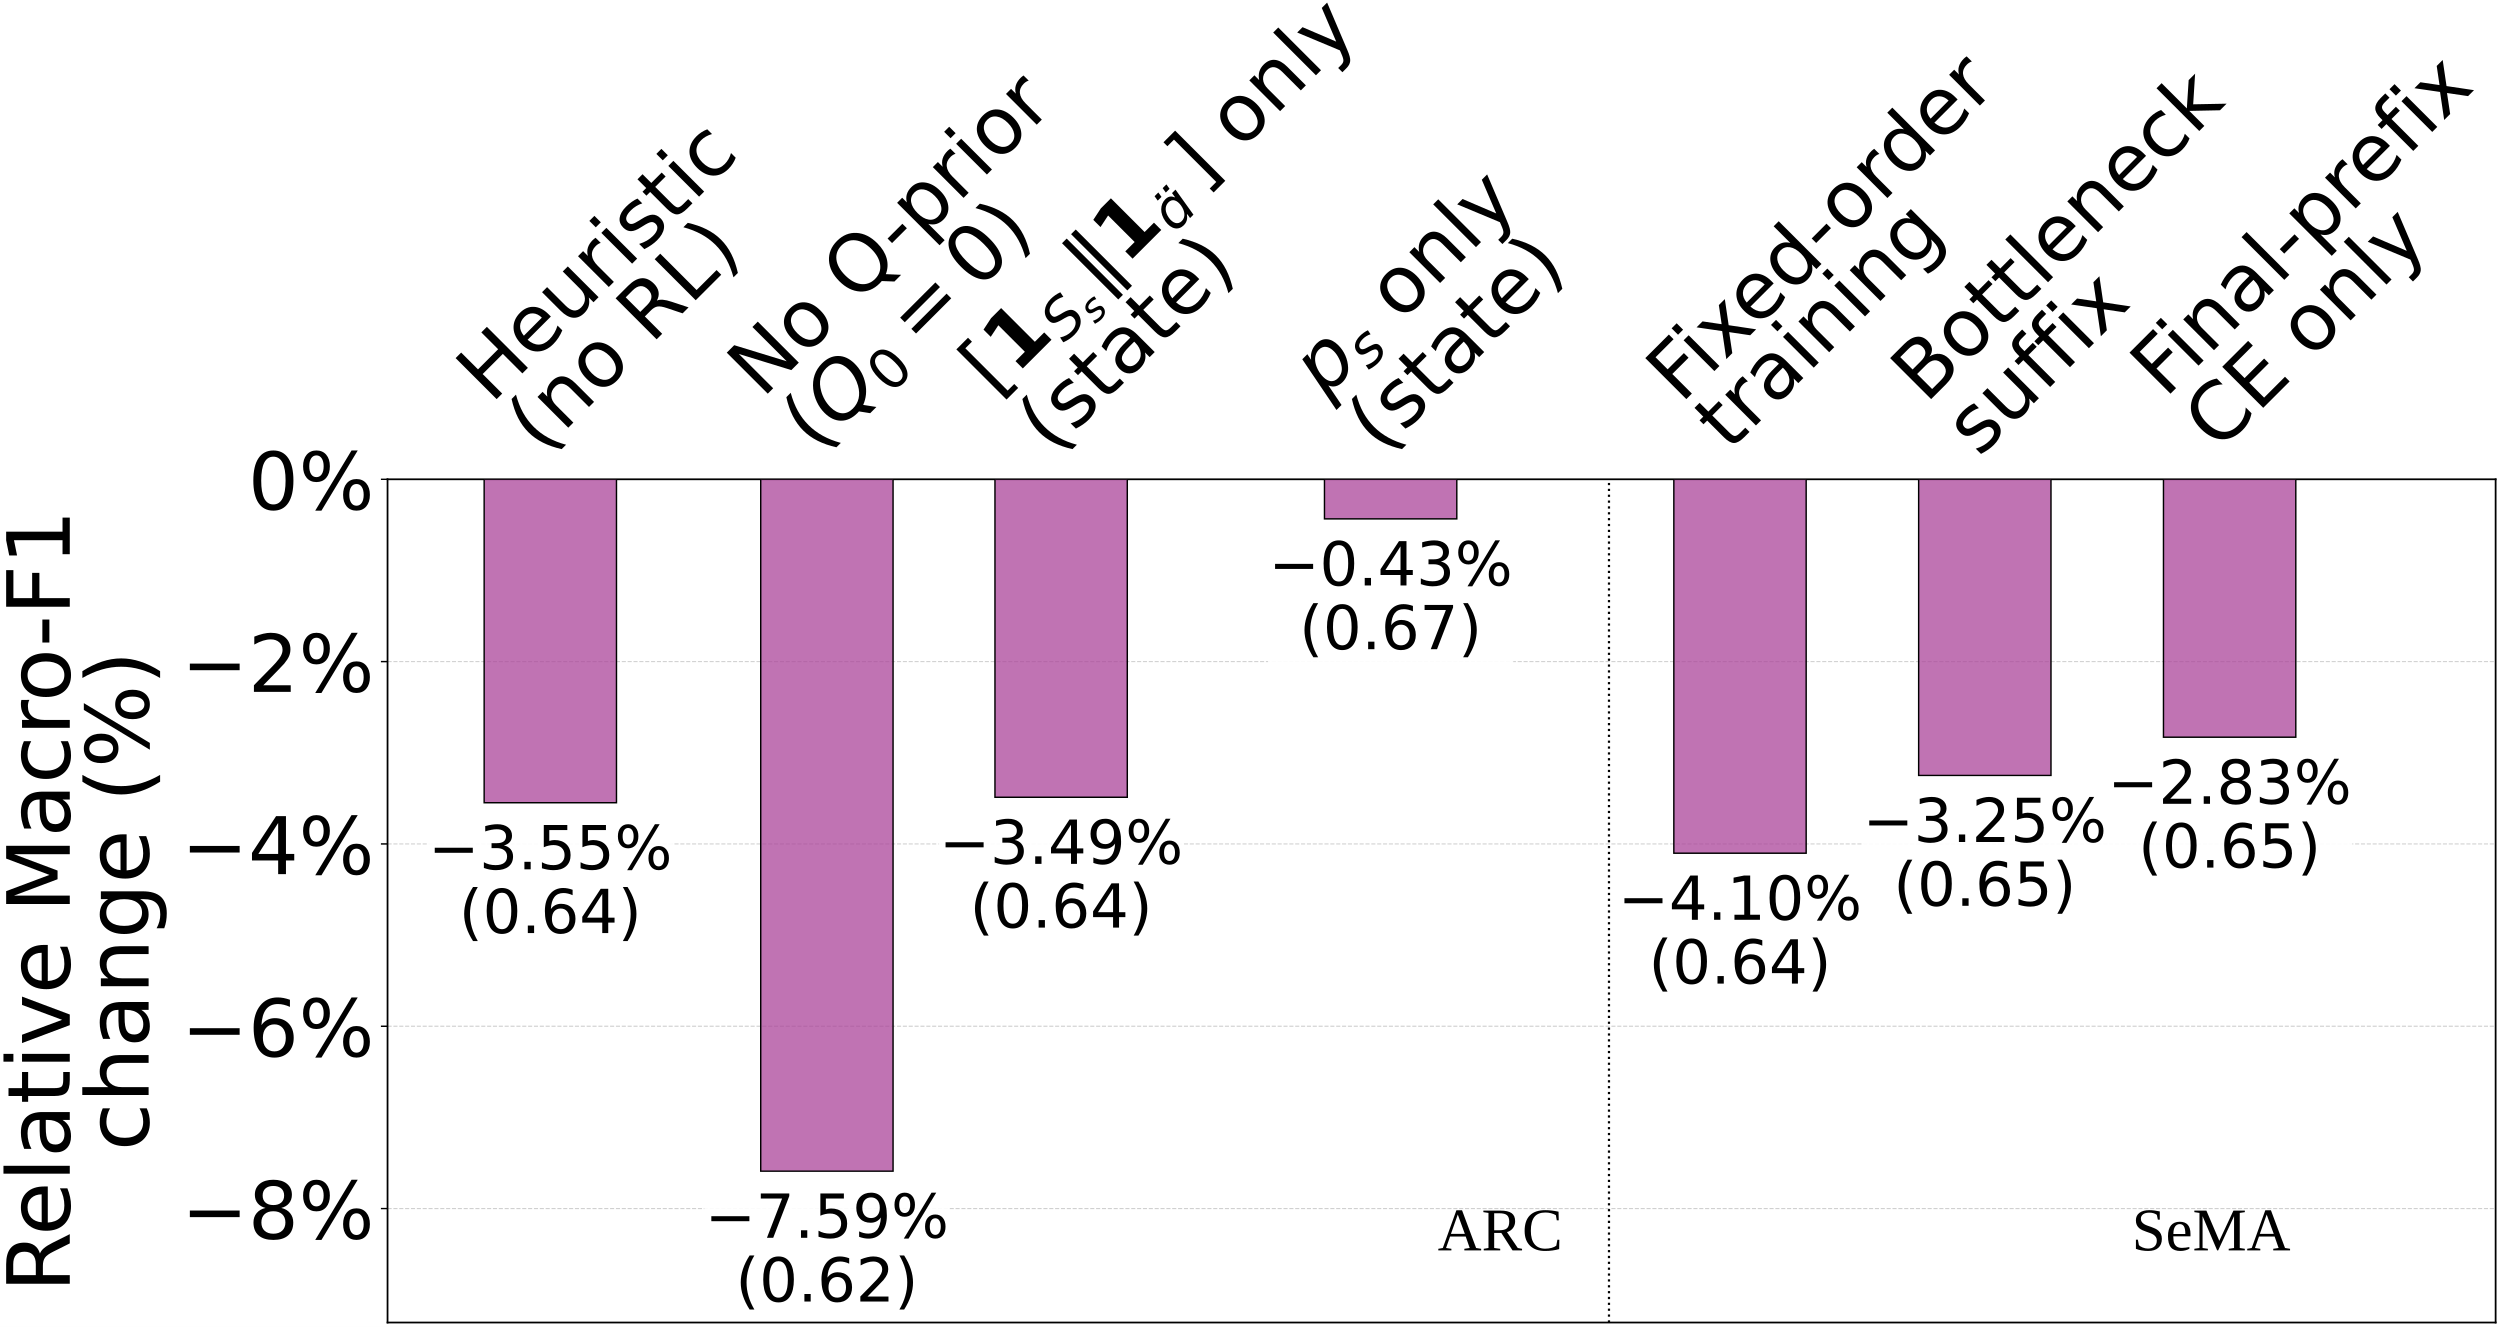
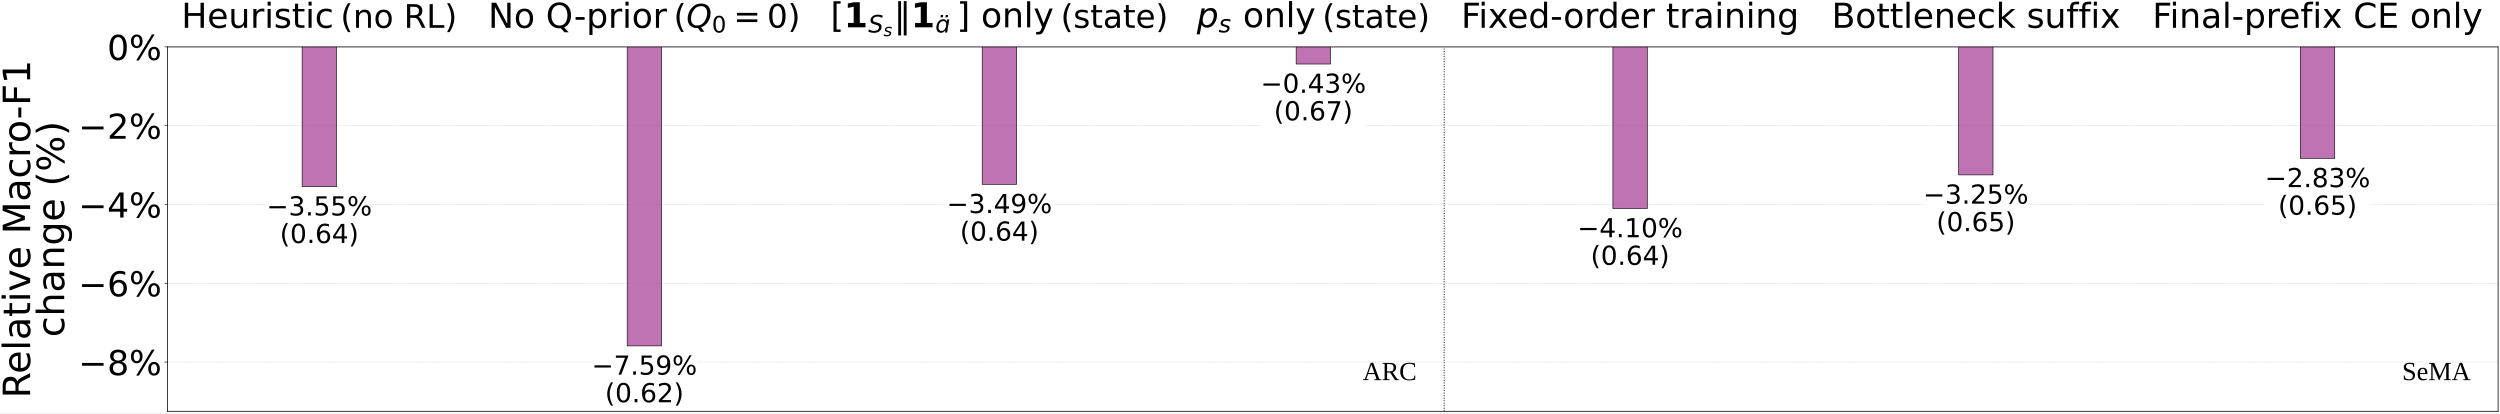
- <svg xmlns="http://www.w3.org/2000/svg" xmlns:xlink="http://www.w3.org/1999/xlink" width="1131.36pt" height="600.48pt" viewBox="0 0 1131.36 600.48" version="1.1">
+ <svg xmlns="http://www.w3.org/2000/svg" xmlns:xlink="http://www.w3.org/1999/xlink" width="2618.16pt" height="432.72pt" viewBox="0 0 2618.16 432.72" version="1.1">
  <defs>
    <style type="text/css">*{stroke-linejoin: round; stroke-linecap: butt}</style>
  </defs>
  <g id="figure_1">
    <g id="patch_1">
-       <path d="M 0 600.48  L 1131.36 600.48  L 1131.36 0  L 0 0  z " style="fill: #ffffff" />
+       <path d="M 0 432.72  L 2618.16 432.72  L 2618.16 0  L 0 0  z " style="fill: #ffffff" />
    </g>
    <g id="axes_1">
      <g id="patch_2">
-         <path d="M 175.38 598.5  L 1129.38 598.5  L 1129.38 216.9  L 175.38 216.9  z " style="fill: #ffffff" />
-       </g>
-       <g id="matplotlib.axis_1">
-         <g id="xtick_1">
-           <g id="line2d_1" />
-           <g id="text_1">
-             <text style="font-size: 36px; font-family: 'DejaVu Sans'" transform="translate(222.2567 183.1157) rotate(-45)">Heuristic</text>
-             <text style="font-size: 36px; font-family: 'DejaVu Sans'" transform="translate(244.9283 205.7873) rotate(-45)">(no RL)</text>
-           </g>
-         </g>
-         <g id="xtick_2">
-           <g id="line2d_2" />
-           <g id="text_2">
-             <text style="font-size: 36px; font-family: 'DejaVu Sans'" transform="translate(344.9545 180.6496) rotate(-45)">No Q-prior</text>
-             <g transform="translate(369.7501 205.4452) rotate(-45)">
-               <text>
-                 <tspan x="0" y="-0.688" style="font-size: 36px; font-family: 'DejaVu Sans'">(</tspan>
-                 <tspan x="66.412" y="-0.688" style="font-size: 36px; font-family: 'DejaVu Sans'">=</tspan>
-                 <tspan x="103.59" y="-0.688" style="font-size: 36px; font-family: 'DejaVu Sans'">0</tspan>
-                 <tspan x="126.494" y="-0.688" style="font-size: 36px; font-family: 'DejaVu Sans'">)</tspan>
-                 <tspan x="14.045" y="-0.688" style="font-style: oblique; font-size: 36px; font-family: 'DejaVu Sans'">Q</tspan>
-                 <tspan x="42.381" y="4.712" style="font-size: 25.2px; font-family: 'DejaVu Sans'">0</tspan>
-               </text>
-             </g>
-           </g>
-         </g>
-         <g id="xtick_3">
-           <g id="line2d_3" />
-           <g id="text_3">
-             <g transform="translate(450.2942 179.9894) rotate(-45)">
-               <text>
-                 <tspan x="0" y="-0.484" style="font-size: 36px; font-family: 'DejaVu Sans'">[</tspan>
-                 <tspan x="66.298" y="-0.484" style="font-size: 36px; font-family: 'DejaVu Sans'">‖</tspan>
-                 <tspan x="132.146" y="-0.484" style="font-size: 36px; font-family: 'DejaVu Sans'">]</tspan>
-                 <tspan x="146.191" y="-0.484" style="font-size: 36px; font-family: 'DejaVu Sans'"> </tspan>
-                 <tspan x="157.635" y="-0.484" style="font-size: 36px; font-family: 'DejaVu Sans'">o</tspan>
-                 <tspan x="179.66" y="-0.484" style="font-size: 36px; font-family: 'DejaVu Sans'">n</tspan>
-                 <tspan x="202.476" y="-0.484" style="font-size: 36px; font-family: 'DejaVu Sans'">l</tspan>
-                 <tspan x="212.478" y="-0.484" style="font-size: 36px; font-family: 'DejaVu Sans'">y</tspan>
-                 <tspan x="14.045" y="-0.484" style="font-weight: 700; font-size: 36px; font-family: 'DejaVu Sans'">1</tspan>
-                 <tspan x="84.298" y="-0.484" style="font-weight: 700; font-size: 36px; font-family: 'DejaVu Sans'">1</tspan>
-                 <tspan x="39.438" y="4.916" style="font-style: oblique; font-size: 25.2px; font-family: 'DejaVu Sans'">S</tspan>
-                 <tspan x="55.434" y="8.696" style="font-style: oblique; font-size: 17.64px; font-family: 'DejaVu Sans'">s</tspan>
-                 <tspan x="109.692" y="4.916" style="font-style: italic; font-size: 25.2px; font-family: 'STIXNonUnicode'"></tspan>
-               </text>
-             </g>
-             <text style="font-size: 36px; font-family: 'DejaVu Sans'" transform="translate(476.0921 205.7873) rotate(-45)">(state)</text>
-           </g>
-         </g>
-         <g id="xtick_4">
-           <g id="line2d_4" />
-           <g id="text_4">
-             <g transform="translate(600.0493 180.6258) rotate(-45)">
-               <text>
-                 <tspan x="0" y="-0.641" style="font-style: oblique; font-size: 36px; font-family: 'DejaVu Sans'">p</tspan>
-                 <tspan x="22.852" y="4.759" style="font-style: oblique; font-size: 25.2px; font-family: 'DejaVu Sans'">s</tspan>
-                 <tspan x="36.965" y="-0.641" style="font-size: 36px; font-family: 'DejaVu Sans'"> </tspan>
-                 <tspan x="48.408" y="-0.641" style="font-size: 36px; font-family: 'DejaVu Sans'">o</tspan>
-                 <tspan x="70.434" y="-0.641" style="font-size: 36px; font-family: 'DejaVu Sans'">n</tspan>
-                 <tspan x="93.25" y="-0.641" style="font-size: 36px; font-family: 'DejaVu Sans'">l</tspan>
-                 <tspan x="103.252" y="-0.641" style="font-size: 36px; font-family: 'DejaVu Sans'">y</tspan>
-               </text>
-             </g>
-             <text style="font-size: 36px; font-family: 'DejaVu Sans'" transform="translate(625.2108 205.7873) rotate(-45)">(state)</text>
-           </g>
-         </g>
-         <g id="xtick_5">
-           <g id="line2d_5" />
-           <g id="text_5">
-             <text style="font-size: 36px; font-family: 'DejaVu Sans'" transform="translate(760.6409 183.1157) rotate(-45)">Fixed-order</text>
-             <text style="font-size: 36px; font-family: 'DejaVu Sans'" transform="translate(782.3579 204.8327) rotate(-45)">training</text>
-           </g>
-         </g>
-         <g id="xtick_6">
-           <g id="line2d_6" />
-           <g id="text_6">
-             <text style="font-size: 36px; font-family: 'DejaVu Sans'" transform="translate(871.4318 183.1157) rotate(-45)">Bottleneck</text>
-             <text style="font-size: 36px; font-family: 'DejaVu Sans'" transform="translate(895.6149 207.2987) rotate(-45)">suffix</text>
-           </g>
-         </g>
-         <g id="xtick_7">
-           <g id="line2d_7" />
-           <g id="text_7">
-             <text style="font-size: 36px; font-family: 'DejaVu Sans'" transform="translate(979.7568 180.6496) rotate(-45)">Final-prefix</text>
-             <text style="font-size: 36px; font-family: 'DejaVu Sans'" transform="translate(1003.94 204.8327) rotate(-45)">CE only</text>
-           </g>
-         </g>
-       </g>
+         <path d="M 175.38 430.74  L 2616.18 430.74  L 2616.18 49.14  L 175.38 49.14  z " style="fill: #ffffff" />
+       </g>
+       <g id="matplotlib.axis_1" />
      <g id="matplotlib.axis_2">
        <g id="ytick_1">
-           <g id="line2d_8">
-             <path d="M 175.38 546.932  L 1129.38 546.932  " clip-path="url(#p4ce9926e77)" style="fill: none; stroke-dasharray: 1.85,0.8; stroke-dashoffset: 0; stroke: #d0d0d0; stroke-width: 0.5" />
-           </g>
-           <g id="line2d_9">
+           <g id="line2d_1">
+             <path d="M 175.38 379.172  L 2616.18 379.172  " clip-path="url(#p7141aaa35d)" style="fill: none; stroke-dasharray: 1.85,0.8; stroke-dashoffset: 0; stroke: #d0d0d0; stroke-width: 0.5" />
+           </g>
+           <g id="line2d_2">
            <defs>
              <path id="mec9082ee56" d="M 0 0  L -3 0  " style="stroke: #000000; stroke-width: 0.65" />
            </defs>
            <g>
-               <use xlink:href="#mec9082ee56" x="175.38" y="546.932" style="stroke: #000000; stroke-width: 0.65" />
-             </g>
-           </g>
-           <g id="text_8">
-             <text style="font-size: 36px; font-family: 'DejaVu Sans'; text-anchor: end" x="169.38" y="560.608" transform="rotate(-0 169.38 560.6082)">−8%</text>
+               <use xlink:href="#mec9082ee56" x="175.38" y="379.172" style="stroke: #000000; stroke-width: 0.65" />
+             </g>
+           </g>
+           <g id="text_1">
+             <text style="font-size: 36px; font-family: 'DejaVu Sans'; text-anchor: end" x="169.38" y="392.848" transform="rotate(-0 169.38 392.8482)">−8%</text>
          </g>
        </g>
        <g id="ytick_2">
+           <g id="line2d_3">
+             <path d="M 175.38 296.664  L 2616.18 296.664  " clip-path="url(#p7141aaa35d)" style="fill: none; stroke-dasharray: 1.85,0.8; stroke-dashoffset: 0; stroke: #d0d0d0; stroke-width: 0.5" />
+           </g>
+           <g id="line2d_4">
+             <g>
+               <use xlink:href="#mec9082ee56" x="175.38" y="296.664" style="stroke: #000000; stroke-width: 0.65" />
+             </g>
+           </g>
+           <g id="text_2">
+             <text style="font-size: 36px; font-family: 'DejaVu Sans'; text-anchor: end" x="169.38" y="310.34" transform="rotate(-0 169.38 310.3401)">−6%</text>
+           </g>
+         </g>
+         <g id="ytick_3">
+           <g id="line2d_5">
+             <path d="M 175.38 214.156  L 2616.18 214.156  " clip-path="url(#p7141aaa35d)" style="fill: none; stroke-dasharray: 1.85,0.8; stroke-dashoffset: 0; stroke: #d0d0d0; stroke-width: 0.5" />
+           </g>
+           <g id="line2d_6">
+             <g>
+               <use xlink:href="#mec9082ee56" x="175.38" y="214.156" style="stroke: #000000; stroke-width: 0.65" />
+             </g>
+           </g>
+           <g id="text_3">
+             <text style="font-size: 36px; font-family: 'DejaVu Sans'; text-anchor: end" x="169.38" y="227.832" transform="rotate(-0 169.38 227.832)">−4%</text>
+           </g>
+         </g>
+         <g id="ytick_4">
+           <g id="line2d_7">
+             <path d="M 175.38 131.648  L 2616.18 131.648  " clip-path="url(#p7141aaa35d)" style="fill: none; stroke-dasharray: 1.85,0.8; stroke-dashoffset: 0; stroke: #d0d0d0; stroke-width: 0.5" />
+           </g>
+           <g id="line2d_8">
+             <g>
+               <use xlink:href="#mec9082ee56" x="175.38" y="131.648" style="stroke: #000000; stroke-width: 0.65" />
+             </g>
+           </g>
+           <g id="text_4">
+             <text style="font-size: 36px; font-family: 'DejaVu Sans'; text-anchor: end" x="169.38" y="145.324" transform="rotate(-0 169.38 145.3239)">−2%</text>
+           </g>
+         </g>
+         <g id="ytick_5">
+           <g id="line2d_9">
+             <path d="M 175.38 49.14  L 2616.18 49.14  " clip-path="url(#p7141aaa35d)" style="fill: none; stroke-dasharray: 1.85,0.8; stroke-dashoffset: 0; stroke: #d0d0d0; stroke-width: 0.5" />
+           </g>
          <g id="line2d_10">
-             <path d="M 175.38 464.424  L 1129.38 464.424  " clip-path="url(#p4ce9926e77)" style="fill: none; stroke-dasharray: 1.85,0.8; stroke-dashoffset: 0; stroke: #d0d0d0; stroke-width: 0.5" />
-           </g>
-           <g id="line2d_11">
-             <g>
-               <use xlink:href="#mec9082ee56" x="175.38" y="464.424" style="stroke: #000000; stroke-width: 0.65" />
-             </g>
-           </g>
-           <g id="text_9">
-             <text style="font-size: 36px; font-family: 'DejaVu Sans'; text-anchor: end" x="169.38" y="478.1" transform="rotate(-0 169.38 478.1001)">−6%</text>
-           </g>
-         </g>
-         <g id="ytick_3">
-           <g id="line2d_12">
-             <path d="M 175.38 381.916  L 1129.38 381.916  " clip-path="url(#p4ce9926e77)" style="fill: none; stroke-dasharray: 1.85,0.8; stroke-dashoffset: 0; stroke: #d0d0d0; stroke-width: 0.5" />
-           </g>
-           <g id="line2d_13">
-             <g>
-               <use xlink:href="#mec9082ee56" x="175.38" y="381.916" style="stroke: #000000; stroke-width: 0.65" />
-             </g>
-           </g>
-           <g id="text_10">
-             <text style="font-size: 36px; font-family: 'DejaVu Sans'; text-anchor: end" x="169.38" y="395.592" transform="rotate(-0 169.38 395.592)">−4%</text>
-           </g>
-         </g>
-         <g id="ytick_4">
-           <g id="line2d_14">
-             <path d="M 175.38 299.408  L 1129.38 299.408  " clip-path="url(#p4ce9926e77)" style="fill: none; stroke-dasharray: 1.85,0.8; stroke-dashoffset: 0; stroke: #d0d0d0; stroke-width: 0.5" />
-           </g>
-           <g id="line2d_15">
-             <g>
-               <use xlink:href="#mec9082ee56" x="175.38" y="299.408" style="stroke: #000000; stroke-width: 0.65" />
-             </g>
-           </g>
-           <g id="text_11">
-             <text style="font-size: 36px; font-family: 'DejaVu Sans'; text-anchor: end" x="169.38" y="313.084" transform="rotate(-0 169.38 313.0839)">−2%</text>
-           </g>
-         </g>
-         <g id="ytick_5">
-           <g id="line2d_16">
-             <path d="M 175.38 216.9  L 1129.38 216.9  " clip-path="url(#p4ce9926e77)" style="fill: none; stroke-dasharray: 1.85,0.8; stroke-dashoffset: 0; stroke: #d0d0d0; stroke-width: 0.5" />
-           </g>
-           <g id="line2d_17">
-             <g>
-               <use xlink:href="#mec9082ee56" x="175.38" y="216.9" style="stroke: #000000; stroke-width: 0.65" />
-             </g>
-           </g>
-           <g id="text_12">
-             <text style="font-size: 36px; font-family: 'DejaVu Sans'; text-anchor: end" x="169.38" y="230.576" transform="rotate(-0 169.38 230.5758)">0%</text>
-           </g>
-         </g>
+             <g>
+               <use xlink:href="#mec9082ee56" x="175.38" y="49.14" style="stroke: #000000; stroke-width: 0.65" />
+             </g>
+           </g>
+           <g id="text_5">
+             <text style="font-size: 36px; font-family: 'DejaVu Sans'; text-anchor: end" x="169.38" y="62.816" transform="rotate(-0 169.38 62.81578)">0%</text>
+           </g>
+         </g>
+         <g id="text_6">
+           <text style="font-size: 39.5px; font-family: 'DejaVu Sans'" transform="translate(31.57859 417.0574) rotate(-90)">Relative Macro-F1</text>
+           <text style="font-size: 39.5px; font-family: 'DejaVu Sans'" transform="translate(67.25203 353.0797) rotate(-90)">change (%)</text>
+         </g>
+       </g>
+       <g id="line2d_11">
+         <path d="M 1512.445 430.74  L 1512.445 49.14  " clip-path="url(#p7141aaa35d)" style="fill: none; stroke-dasharray: 1,1.65; stroke-dashoffset: 0; stroke: #000000" />
+       </g>
+       <g id="patch_3">
+         <path d="M 175.38 430.74  L 175.38 49.14  " style="fill: none; stroke: #000000; stroke-width: 0.8; stroke-linejoin: miter; stroke-linecap: square" />
+       </g>
+       <g id="patch_4">
+         <path d="M 2616.18 430.74  L 2616.18 49.14  " style="fill: none; stroke: #000000; stroke-width: 0.8; stroke-linejoin: miter; stroke-linecap: square" />
+       </g>
+       <g id="patch_5">
+         <path d="M 175.38 430.74  L 2616.18 430.74  " style="fill: none; stroke: #000000; stroke-width: 0.8; stroke-linejoin: miter; stroke-linecap: square" />
+       </g>
+       <g id="patch_6">
+         <path d="M 175.38 49.14  L 2616.18 49.14  " style="fill: none; stroke: #000000; stroke-width: 0.8; stroke-linejoin: miter; stroke-linecap: square" />
+       </g>
+       <g id="patch_7">
+         <path d="M 316.4 49.14  L 352.4 49.14  L 352.4 195.505  L 316.4 195.505  z " clip-path="url(#p7141aaa35d)" style="fill: #aa4499; fill-opacity: 0.75; stroke: #000000; stroke-width: 0.65; stroke-linejoin: miter" />
+       </g>
+       <g id="patch_8">
+         <path d="M 656.85 49.14  L 692.85 49.14  L 692.85 362.251  L 656.85 362.251  z " clip-path="url(#p7141aaa35d)" style="fill: #aa4499; fill-opacity: 0.75; stroke: #000000; stroke-width: 0.65; stroke-linejoin: miter" />
+       </g>
+       <g id="patch_9">
+         <path d="M 1028.62 49.14  L 1064.62 49.14  L 1064.62 193.035  L 1028.62 193.035  z " clip-path="url(#p7141aaa35d)" style="fill: #aa4499; fill-opacity: 0.75; stroke: #000000; stroke-width: 0.65; stroke-linejoin: miter" />
+       </g>
+       <g id="patch_10">
+         <path d="M 1357.41 49.14  L 1393.41 49.14  L 1393.41 67.05  L 1357.41 67.05  z " clip-path="url(#p7141aaa35d)" style="fill: #aa4499; fill-opacity: 0.75; stroke: #000000; stroke-width: 0.65; stroke-linejoin: miter" />
+       </g>
+       <g id="patch_11">
+         <path d="M 1689.135 49.14  L 1725.135 49.14  L 1725.135 218.356  L 1689.135 218.356  z " clip-path="url(#p7141aaa35d)" style="fill: #aa4499; fill-opacity: 0.75; stroke: #000000; stroke-width: 0.65; stroke-linejoin: miter" />
+       </g>
+       <g id="patch_12">
+         <path d="M 2051.199 49.14  L 2087.199 49.14  L 2087.199 183.154  L 2051.199 183.154  z " clip-path="url(#p7141aaa35d)" style="fill: #aa4499; fill-opacity: 0.75; stroke: #000000; stroke-width: 0.65; stroke-linejoin: miter" />
+       </g>
+       <g id="patch_13">
+         <path d="M 2409.084 49.14  L 2445.084 49.14  L 2445.084 165.862  L 2409.084 165.862  z " clip-path="url(#p7141aaa35d)" style="fill: #aa4499; fill-opacity: 0.75; stroke: #000000; stroke-width: 0.65; stroke-linejoin: miter" />
+       </g>
+       <g id="InlineCategoryLabel_1">
+         <g id="text_7">
+           <text style="font-size: 36px; font-family: 'DejaVu Sans'; text-anchor: start" x="190.02" y="29.14" transform="rotate(-0 190.0205 29.14)">Heuristic</text>
+         </g>
+         <g id="text_8">
+           <text style="font-size: 34px; font-family: 'DejaVu Sans'; text-anchor: start" x="356.523" y="29.14" transform="rotate(-0 356.523 29.14)">(no RL)</text>
+         </g>
+       </g>
+       <g id="InlineCategoryLabel_2">
+         <g id="text_9">
+           <text style="font-size: 36px; font-family: 'DejaVu Sans'; text-anchor: start" x="511.275" y="29.14" transform="rotate(-0 511.2746 29.14)">No Q-prior</text>
+         </g>
+         <g id="text_10">
+           <g transform="translate(705.4858 29.14)">
+             <text>
+               <tspan x="0" y="-0.203" style="font-size: 34px; font-family: 'DejaVu Sans'">(</tspan>
+               <tspan x="62.722" y="-0.203" style="font-size: 34px; font-family: 'DejaVu Sans'">=</tspan>
+               <tspan x="97.835" y="-0.203" style="font-size: 34px; font-family: 'DejaVu Sans'">0</tspan>
+               <tspan x="119.467" y="-0.203" style="font-size: 34px; font-family: 'DejaVu Sans'">)</tspan>
+               <tspan x="13.265" y="-0.203" style="font-style: oblique; font-size: 34px; font-family: 'DejaVu Sans'">Q</tspan>
+               <tspan x="40.026" y="4.897" style="font-size: 23.8px; font-family: 'DejaVu Sans'">0</tspan>
+             </text>
+           </g>
+         </g>
+       </g>
+       <g id="InlineCategoryLabel_3">
+         <g id="text_11">
+           <g transform="translate(869.792 29.14)">
+             <text>
+               <tspan x="0" y="-0.484" style="font-size: 36px; font-family: 'DejaVu Sans'">[</tspan>
+               <tspan x="66.298" y="-0.484" style="font-size: 36px; font-family: 'DejaVu Sans'">‖</tspan>
+               <tspan x="132.146" y="-0.484" style="font-size: 36px; font-family: 'DejaVu Sans'">]</tspan>
+               <tspan x="146.191" y="-0.484" style="font-size: 36px; font-family: 'DejaVu Sans'"> </tspan>
+               <tspan x="157.635" y="-0.484" style="font-size: 36px; font-family: 'DejaVu Sans'">o</tspan>
+               <tspan x="179.66" y="-0.484" style="font-size: 36px; font-family: 'DejaVu Sans'">n</tspan>
+               <tspan x="202.476" y="-0.484" style="font-size: 36px; font-family: 'DejaVu Sans'">l</tspan>
+               <tspan x="212.478" y="-0.484" style="font-size: 36px; font-family: 'DejaVu Sans'">y</tspan>
+               <tspan x="14.045" y="-0.484" style="font-weight: 700; font-size: 36px; font-family: 'DejaVu Sans'">1</tspan>
+               <tspan x="84.298" y="-0.484" style="font-weight: 700; font-size: 36px; font-family: 'DejaVu Sans'">1</tspan>
+               <tspan x="39.438" y="4.916" style="font-style: oblique; font-size: 25.2px; font-family: 'DejaVu Sans'">S</tspan>
+               <tspan x="55.434" y="8.696" style="font-style: oblique; font-size: 17.64px; font-family: 'DejaVu Sans'">s</tspan>
+               <tspan x="109.692" y="4.916" style="font-style: italic; font-size: 25.2px; font-family: 'STIXNonUnicode'"></tspan>
+             </text>
+           </g>
+         </g>
+         <g id="text_12">
+           <text style="font-size: 34px; font-family: 'DejaVu Sans'; text-anchor: start" x="1110.792" y="29.14" transform="rotate(-0 1110.792 29.14)">(state)</text>
+         </g>
+       </g>
+       <g id="InlineCategoryLabel_4">
        <g id="text_13">
-           <text style="font-size: 39.5px; font-family: 'DejaVu Sans'" transform="translate(31.57859 584.8174) rotate(-90)">Relative Macro-F1</text>
-           <text style="font-size: 39.5px; font-family: 'DejaVu Sans'" transform="translate(67.25203 520.8397) rotate(-90)">change (%)</text>
-         </g>
-       </g>
-       <g id="line2d_18">
-         <path d="M 728.137 598.5  L 728.137 216.9  " clip-path="url(#p4ce9926e77)" style="fill: none; stroke-dasharray: 1,1.65; stroke-dashoffset: 0; stroke: #000000" />
-       </g>
-       <g id="patch_3">
-         <path d="M 175.38 598.5  L 175.38 216.9  " style="fill: none; stroke: #000000; stroke-width: 0.8; stroke-linejoin: miter; stroke-linecap: square" />
-       </g>
-       <g id="patch_4">
-         <path d="M 1129.38 598.5  L 1129.38 216.9  " style="fill: none; stroke: #000000; stroke-width: 0.8; stroke-linejoin: miter; stroke-linecap: square" />
-       </g>
-       <g id="patch_5">
-         <path d="M 175.38 598.5  L 1129.38 598.5  " style="fill: none; stroke: #000000; stroke-width: 0.8; stroke-linejoin: miter; stroke-linecap: square" />
-       </g>
-       <g id="patch_6">
-         <path d="M 175.38 216.9  L 1129.38 216.9  " style="fill: none; stroke: #000000; stroke-width: 0.8; stroke-linejoin: miter; stroke-linecap: square" />
-       </g>
-       <g id="patch_7">
-         <path d="M 219.098 216.9  L 278.985 216.9  L 278.985 363.265  L 219.098 363.265  z " clip-path="url(#p4ce9926e77)" style="fill: #aa4499; fill-opacity: 0.75; stroke: #000000; stroke-width: 0.65; stroke-linejoin: miter" />
-       </g>
-       <g id="patch_8">
-         <path d="M 344.261 216.9  L 404.148 216.9  L 404.148 530.011  L 344.261 530.011  z " clip-path="url(#p4ce9926e77)" style="fill: #aa4499; fill-opacity: 0.75; stroke: #000000; stroke-width: 0.65; stroke-linejoin: miter" />
-       </g>
-       <g id="patch_9">
-         <path d="M 450.261 216.9  L 510.148 216.9  L 510.148 360.795  L 450.261 360.795  z " clip-path="url(#p4ce9926e77)" style="fill: #aa4499; fill-opacity: 0.75; stroke: #000000; stroke-width: 0.65; stroke-linejoin: miter" />
-       </g>
-       <g id="patch_10">
-         <path d="M 599.38 216.9  L 659.267 216.9  L 659.267 234.81  L 599.38 234.81  z " clip-path="url(#p4ce9926e77)" style="fill: #aa4499; fill-opacity: 0.75; stroke: #000000; stroke-width: 0.65; stroke-linejoin: miter" />
-       </g>
-       <g id="patch_11">
-         <path d="M 757.482 216.9  L 817.369 216.9  L 817.369 386.116  L 757.482 386.116  z " clip-path="url(#p4ce9926e77)" style="fill: #aa4499; fill-opacity: 0.75; stroke: #000000; stroke-width: 0.65; stroke-linejoin: miter" />
-       </g>
-       <g id="patch_12">
-         <path d="M 868.273 216.9  L 928.16 216.9  L 928.16 350.914  L 868.273 350.914  z " clip-path="url(#p4ce9926e77)" style="fill: #aa4499; fill-opacity: 0.75; stroke: #000000; stroke-width: 0.65; stroke-linejoin: miter" />
-       </g>
-       <g id="patch_13">
-         <path d="M 979.064 216.9  L 1038.951 216.9  L 1038.951 333.622  L 979.064 333.622  z " clip-path="url(#p4ce9926e77)" style="fill: #aa4499; fill-opacity: 0.75; stroke: #000000; stroke-width: 0.65; stroke-linejoin: miter" />
-       </g>
-       <g id="text_14">
-         <text style="font-size: 27.5px; font-family: 'Times New Roman'; text-anchor: end" x="707.177" y="565.853" transform="rotate(-0 707.1766 565.8529)">ARC</text>
-       </g>
-       <g id="text_15">
-         <text style="font-size: 27.5px; font-family: 'Times New Roman'; text-anchor: end" x="1036.555" y="565.853" transform="rotate(-0 1036.555 565.8529)">SeMA</text>
-       </g>
-       <g id="text_16">
+           <g transform="translate(1253.302 29.14)">
+             <text>
+               <tspan x="0" y="-0.641" style="font-style: oblique; font-size: 36px; font-family: 'DejaVu Sans'">p</tspan>
+               <tspan x="22.852" y="4.759" style="font-style: oblique; font-size: 25.2px; font-family: 'DejaVu Sans'">s</tspan>
+               <tspan x="36.965" y="-0.641" style="font-size: 36px; font-family: 'DejaVu Sans'"> </tspan>
+               <tspan x="48.408" y="-0.641" style="font-size: 36px; font-family: 'DejaVu Sans'">o</tspan>
+               <tspan x="70.434" y="-0.641" style="font-size: 36px; font-family: 'DejaVu Sans'">n</tspan>
+               <tspan x="93.25" y="-0.641" style="font-size: 36px; font-family: 'DejaVu Sans'">l</tspan>
+               <tspan x="103.252" y="-0.641" style="font-size: 36px; font-family: 'DejaVu Sans'">y</tspan>
+             </text>
+           </g>
+         </g>
+         <g id="text_14">
+           <text style="font-size: 34px; font-family: 'DejaVu Sans'; text-anchor: start" x="1384.862" y="29.14" transform="rotate(-0 1384.862 29.14)">(state)</text>
+         </g>
+       </g>
+       <g id="InlineCategoryLabel_5">
+         <g id="text_15">
+           <text style="font-size: 36px; font-family: 'DejaVu Sans'; text-anchor: start" x="1530.209" y="29.14" transform="rotate(-0 1530.209 29.14)">Fixed-order training</text>
+         </g>
+       </g>
+       <g id="InlineCategoryLabel_6">
+         <g id="text_16">
+           <text style="font-size: 36px; font-family: 'DejaVu Sans'; text-anchor: start" x="1918.28" y="29.14" transform="rotate(-0 1918.28 29.14)">Bottleneck suffix</text>
+         </g>
+       </g>
+       <g id="InlineCategoryLabel_7">
+         <g id="text_17">
+           <text style="font-size: 36px; font-family: 'DejaVu Sans'; text-anchor: start" x="2254.152" y="29.14" transform="rotate(-0 2254.152 29.14)">Final-prefix CE only</text>
+         </g>
+       </g>
+       <g id="text_18">
+         <text style="font-size: 27.5px; font-family: 'Times New Roman'; text-anchor: end" x="1483.645" y="398.093" transform="rotate(-0 1483.645 398.0929)">ARC</text>
+       </g>
+       <g id="text_19">
+         <text style="font-size: 27.5px; font-family: 'Times New Roman'; text-anchor: end" x="2587.38" y="398.093" transform="rotate(-0 2587.38 398.0929)">SeMA</text>
+       </g>
+       <g id="text_20">
        <g id="patch_14">
-           <path d="M 193.564 429.04  L 304.518 429.04  L 304.518 367.99  L 193.564 367.99  z " style="fill: #ffffff; opacity: 0.92" />
-         </g>
-         <text style="font-size: 27.5px; font-family: 'DejaVu Sans'" transform="translate(193.8391 393.4)">−3.55%</text>
-         <text style="font-size: 27.5px; font-family: 'DejaVu Sans'" transform="translate(207.6965 422.26)">(0.64)</text>
-       </g>
-       <g id="text_17">
+           <path d="M 278.923 261.28  L 389.877 261.28  L 389.877 200.23  L 278.923 200.23  z " style="fill: #ffffff; opacity: 0.92" />
+         </g>
+         <text style="font-size: 27.5px; font-family: 'DejaVu Sans'" transform="translate(279.198 225.64)">−3.55%</text>
+         <text style="font-size: 27.5px; font-family: 'DejaVu Sans'" transform="translate(293.0555 254.5)">(0.64)</text>
+       </g>
+       <g id="text_21">
        <g id="patch_15">
-           <path d="M 318.728 595.786  L 429.682 595.786  L 429.682 534.736  L 318.728 534.736  z " style="fill: #ffffff; opacity: 0.92" />
-         </g>
-         <text style="font-size: 27.5px; font-family: 'DejaVu Sans'" transform="translate(319.0029 560.1454)">−7.59%</text>
-         <text style="font-size: 27.5px; font-family: 'DejaVu Sans'" transform="translate(332.8603 589.0054)">(0.62)</text>
-       </g>
-       <g id="text_18">
+           <path d="M 619.373 428.026  L 730.327 428.026  L 730.327 366.976  L 619.373 366.976  z " style="fill: #ffffff; opacity: 0.92" />
+         </g>
+         <text style="font-size: 27.5px; font-family: 'DejaVu Sans'" transform="translate(619.6483 392.3854)">−7.59%</text>
+         <text style="font-size: 27.5px; font-family: 'DejaVu Sans'" transform="translate(633.5057 421.2454)">(0.62)</text>
+       </g>
+       <g id="text_22">
        <g id="patch_16">
-           <path d="M 424.728 426.57  L 535.682 426.57  L 535.682 365.52  L 424.728 365.52  z " style="fill: #ffffff; opacity: 0.92" />
-         </g>
-         <text style="font-size: 27.5px; font-family: 'DejaVu Sans'" transform="translate(425.0029 390.9297)">−3.49%</text>
-         <text style="font-size: 27.5px; font-family: 'DejaVu Sans'" transform="translate(438.8603 419.7897)">(0.64)</text>
-       </g>
-       <g id="text_19">
+           <path d="M 991.143 258.81  L 1102.097 258.81  L 1102.097 197.76  L 991.143 197.76  z " style="fill: #ffffff; opacity: 0.92" />
+         </g>
+         <text style="font-size: 27.5px; font-family: 'DejaVu Sans'" transform="translate(991.4185 223.1697)">−3.49%</text>
+         <text style="font-size: 27.5px; font-family: 'DejaVu Sans'" transform="translate(1005.276 252.0297)">(0.64)</text>
+       </g>
+       <g id="text_23">
        <g id="patch_17">
-           <path d="M 573.847 300.585  L 684.8 300.585  L 684.8 239.535  L 573.847 239.535  z " style="fill: #ffffff; opacity: 0.92" />
-         </g>
-         <text style="font-size: 27.5px; font-family: 'DejaVu Sans'" transform="translate(574.1215 264.9443)">−0.43%</text>
-         <text style="font-size: 27.5px; font-family: 'DejaVu Sans'" transform="translate(587.979 293.8042)">(0.67)</text>
-       </g>
-       <g id="text_20">
+           <path d="M 1319.933 132.825  L 1430.887 132.825  L 1430.887 71.775  L 1319.933 71.775  z " style="fill: #ffffff; opacity: 0.92" />
+         </g>
+         <text style="font-size: 27.5px; font-family: 'DejaVu Sans'" transform="translate(1320.208 97.18426)">−0.43%</text>
+         <text style="font-size: 27.5px; font-family: 'DejaVu Sans'" transform="translate(1334.065 126.0442)">(0.67)</text>
+       </g>
+       <g id="text_24">
        <g id="patch_18">
-           <path d="M 731.948 451.891  L 842.902 451.891  L 842.902 390.841  L 731.948 390.841  z " style="fill: #ffffff; opacity: 0.92" />
-         </g>
-         <text style="font-size: 27.5px; font-family: 'DejaVu Sans'" transform="translate(732.2232 416.2503)">−4.10%</text>
-         <text style="font-size: 27.5px; font-family: 'DejaVu Sans'" transform="translate(746.0807 445.1103)">(0.64)</text>
-       </g>
-       <g id="text_21">
+           <path d="M 1651.658 284.131  L 1762.612 284.131  L 1762.612 223.081  L 1651.658 223.081  z " style="fill: #ffffff; opacity: 0.92" />
+         </g>
+         <text style="font-size: 27.5px; font-family: 'DejaVu Sans'" transform="translate(1651.933 248.4903)">−4.10%</text>
+         <text style="font-size: 27.5px; font-family: 'DejaVu Sans'" transform="translate(1665.79 277.3503)">(0.64)</text>
+       </g>
+       <g id="text_25">
        <g id="patch_19">
-           <path d="M 842.739 416.689  L 953.693 416.689  L 953.693 355.639  L 842.739 355.639  z " style="fill: #ffffff; opacity: 0.92" />
-         </g>
-         <text style="font-size: 27.5px; font-family: 'DejaVu Sans'" transform="translate(843.0142 381.0485)">−3.25%</text>
-         <text style="font-size: 27.5px; font-family: 'DejaVu Sans'" transform="translate(856.8716 409.9084)">(0.65)</text>
-       </g>
-       <g id="text_22">
+           <path d="M 2013.722 248.929  L 2124.676 248.929  L 2124.676 187.879  L 2013.722 187.879  z " style="fill: #ffffff; opacity: 0.92" />
+         </g>
+         <text style="font-size: 27.5px; font-family: 'DejaVu Sans'" transform="translate(2013.997 213.2885)">−3.25%</text>
+         <text style="font-size: 27.5px; font-family: 'DejaVu Sans'" transform="translate(2027.855 242.1484)">(0.65)</text>
+       </g>
+       <g id="text_26">
        <g id="patch_20">
-           <path d="M 953.53 399.397  L 1064.484 399.397  L 1064.484 338.347  L 953.53 338.347  z " style="fill: #ffffff; opacity: 0.92" />
-         </g>
-         <text style="font-size: 27.5px; font-family: 'DejaVu Sans'" transform="translate(953.8052 363.7564)">−2.83%</text>
-         <text style="font-size: 27.5px; font-family: 'DejaVu Sans'" transform="translate(967.6626 392.6163)">(0.65)</text>
+           <path d="M 2371.607 231.637  L 2482.561 231.637  L 2482.561 170.587  L 2371.607 170.587  z " style="fill: #ffffff; opacity: 0.92" />
+         </g>
+         <text style="font-size: 27.5px; font-family: 'DejaVu Sans'" transform="translate(2371.882 195.9964)">−2.83%</text>
+         <text style="font-size: 27.5px; font-family: 'DejaVu Sans'" transform="translate(2385.74 224.8563)">(0.65)</text>
      </g>
    </g>
  </g>
  <defs>
-     <clipPath id="p4ce9926e77">
-       <rect x="175.38" y="216.9" width="954" height="381.6" />
+     <clipPath id="p7141aaa35d">
+       <rect x="175.38" y="49.14" width="2440.8" height="381.6" />
    </clipPath>
  </defs>
</svg>
